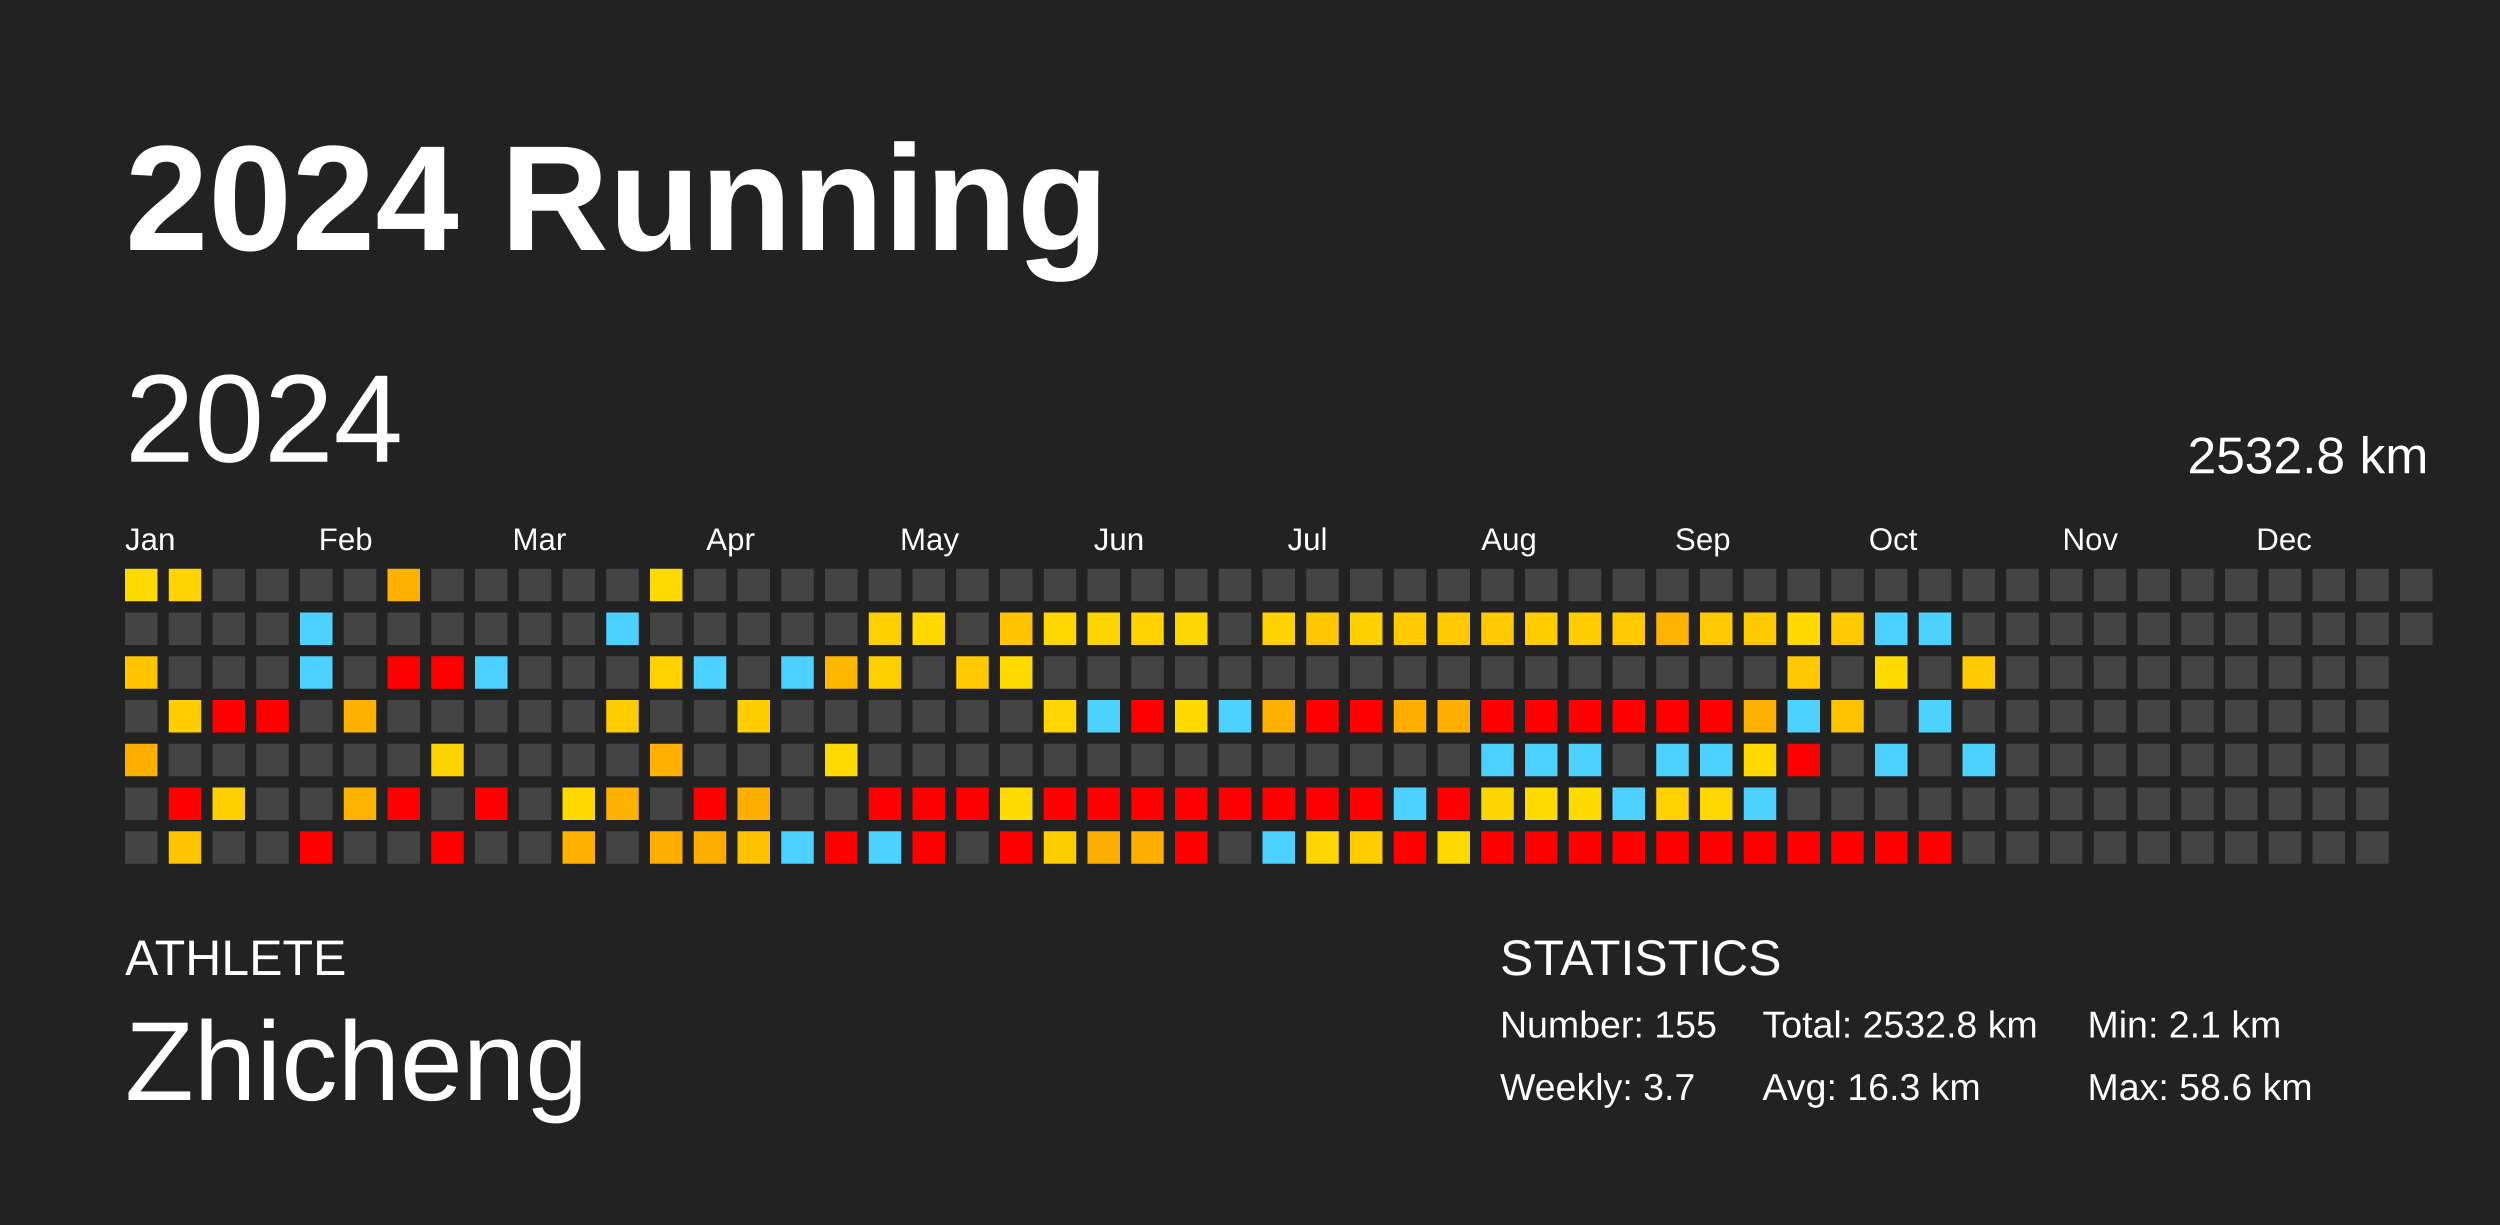
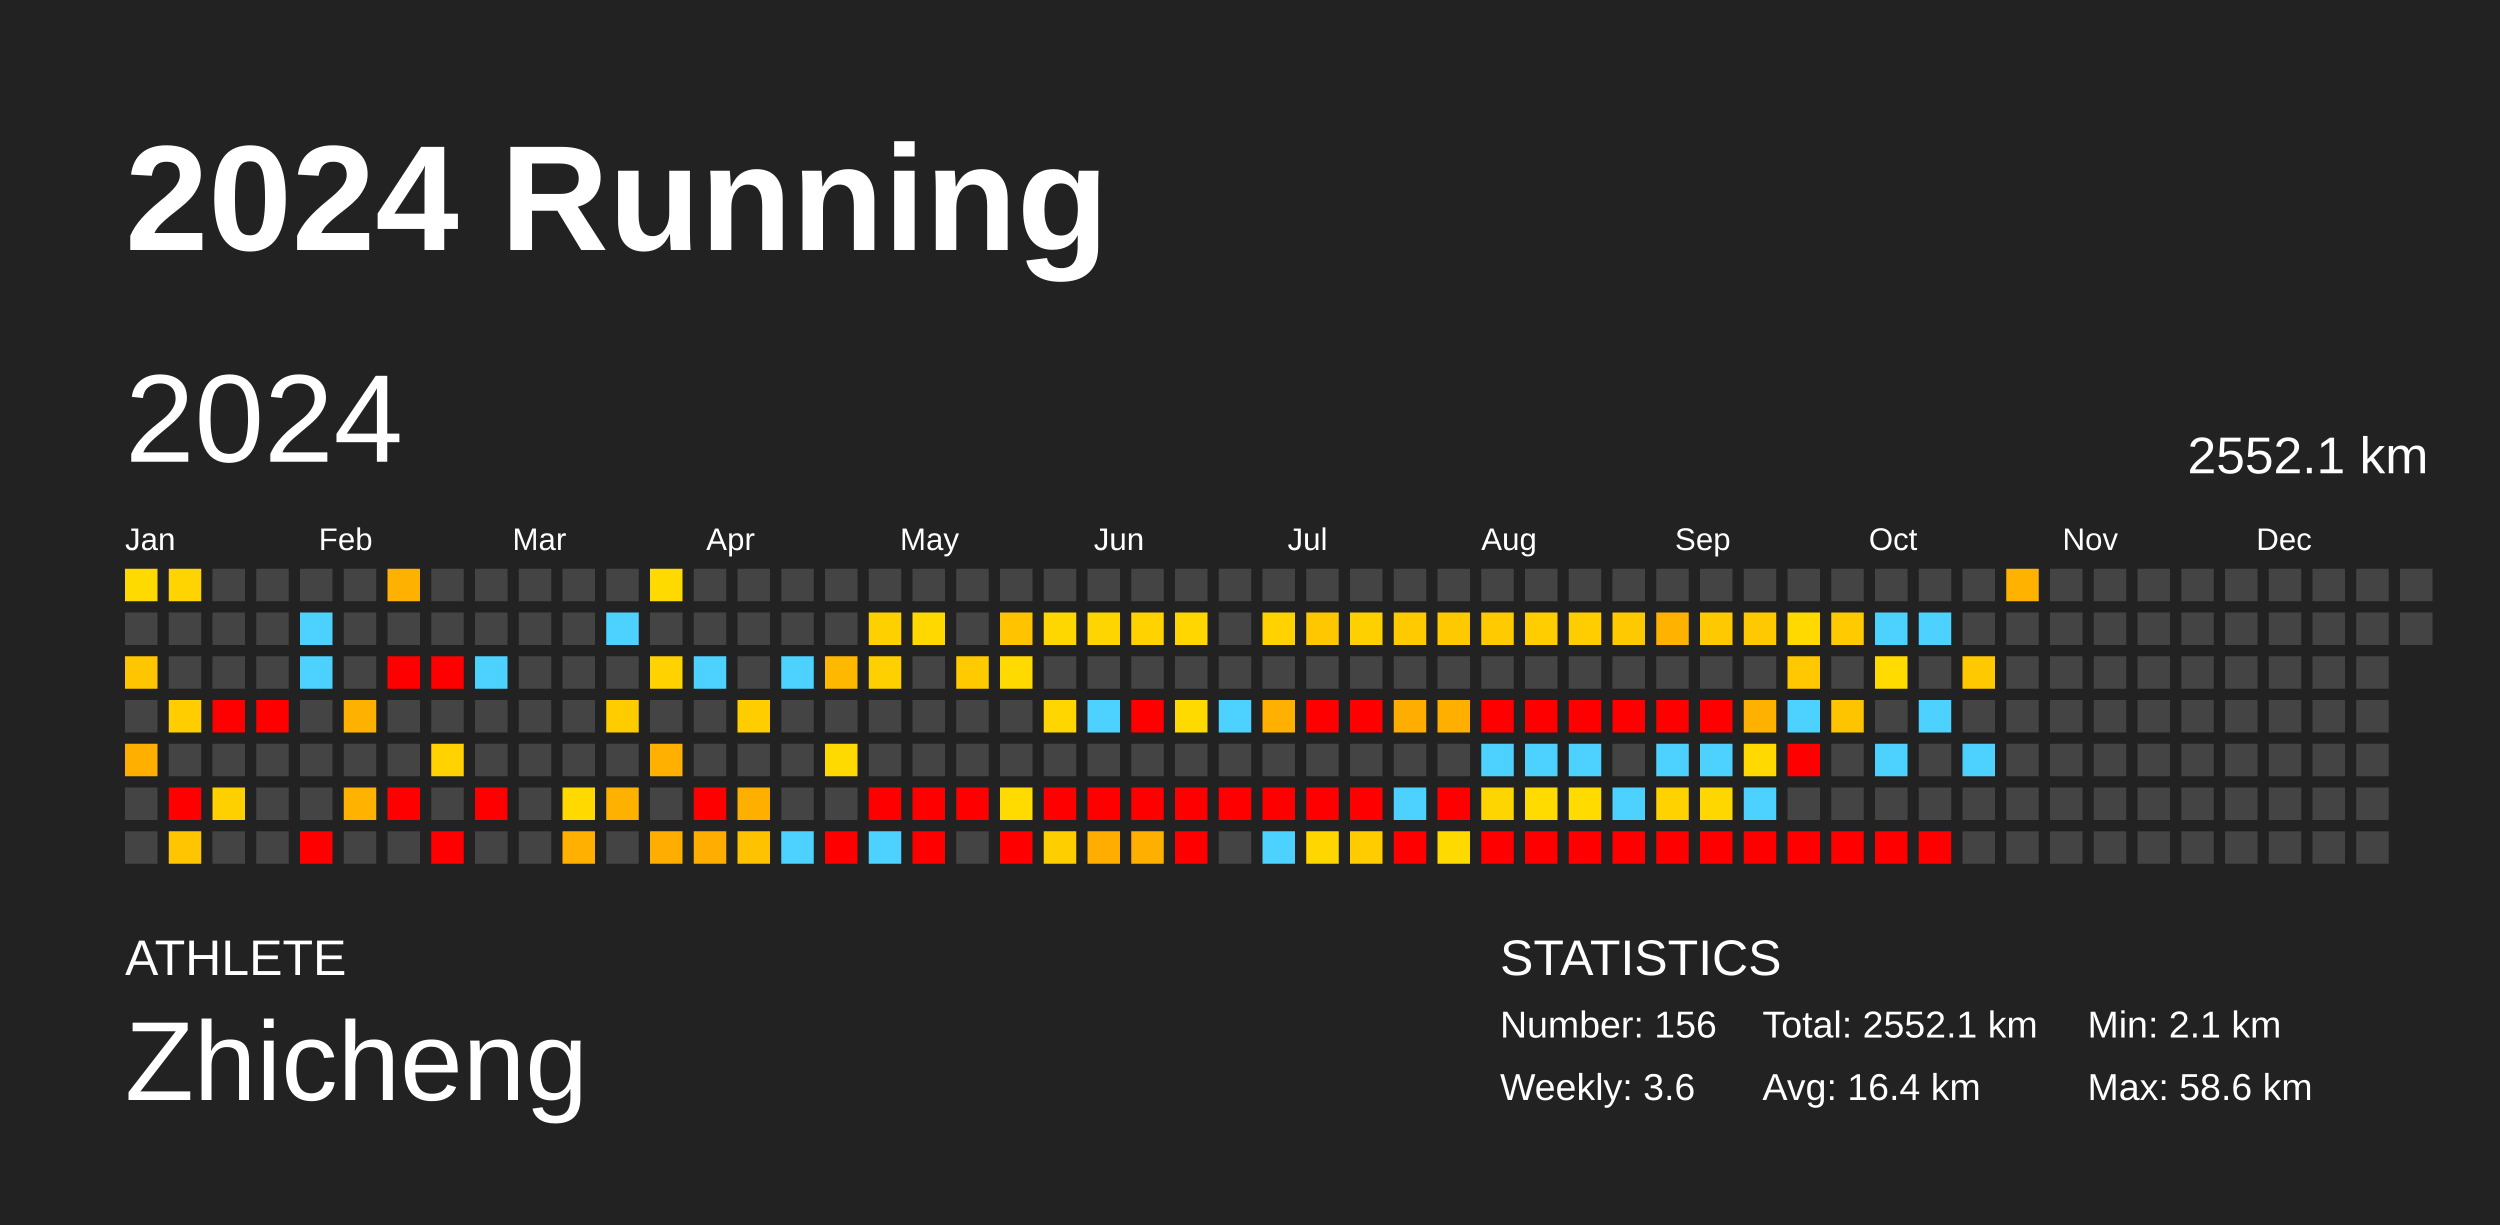
<svg xmlns="http://www.w3.org/2000/svg" baseProfile="full" height="98mm" version="1.1" viewBox="0,0,200,98" width="200mm">
  <defs />
  <rect fill="#222222" height="98" width="200" x="0" y="0" />
  <text fill="#FFFFFF" style="font-size:12px; font-family:Arial; font-weight:bold;" x="10" y="20">2024 Running</text>
  <text fill="#FFFFFF" style="font-size:4px; font-family:Arial" x="10" y="78">ATHLETE</text>
  <text fill="#FFFFFF" style="font-size:9px; font-family:Arial" x="10" y="88">Zhicheng</text>
  <text fill="#FFFFFF" style="font-size:4px; font-family:Arial" x="120" y="78">STATISTICS</text>
-   <text fill="#FFFFFF" style="font-size:3px; font-family:Arial" x="120" y="83">Number: 155</text>
-   <text fill="#FFFFFF" style="font-size:3px; font-family:Arial" x="120" y="88">Weekly: 3.7</text>
-   <text fill="#FFFFFF" style="font-size:3px; font-family:Arial" x="141" y="83">Total: 2532.8 km</text>
-   <text fill="#FFFFFF" style="font-size:3px; font-family:Arial" x="141" y="88">Avg: 16.3 km</text>
+   <text fill="#FFFFFF" style="font-size:3px; font-family:Arial" x="120" y="83">Number: 156</text>
+   <text fill="#FFFFFF" style="font-size:3px; font-family:Arial" x="120" y="88">Weekly: 3.6</text>
+   <text fill="#FFFFFF" style="font-size:3px; font-family:Arial" x="141" y="83">Total: 2552.1 km</text>
+   <text fill="#FFFFFF" style="font-size:3px; font-family:Arial" x="141" y="88">Avg: 16.4 km</text>
  <text fill="#FFFFFF" style="font-size:3px; font-family:Arial" x="167" y="83">Min: 2.1 km</text>
  <text fill="#FFFFFF" style="font-size:3px; font-family:Arial" x="167" y="88">Max: 58.6 km</text>
  <text dominant-baseline="hanging" fill="#FFFFFF" style="font-size:10.0px; font-family:Arial;" x="10" y="30">2024</text>
-   <text dominant-baseline="hanging" fill="#FFFFFF" style="font-size:4.125px; font-family:Arial;" x="175" y="35">2532.8 km</text>
+   <text dominant-baseline="hanging" fill="#FFFFFF" style="font-size:4.125px; font-family:Arial;" x="175" y="35">2552.1 km</text>
  <text fill="#FFFFFF" style="font-size:2.5px; font-family:Arial" x="10.0" y="44">Jan</text>
  <text fill="#FFFFFF" style="font-size:2.5px; font-family:Arial" x="25.5" y="44">Feb</text>
  <text fill="#FFFFFF" style="font-size:2.5px; font-family:Arial" x="41.0" y="44">Mar</text>
  <text fill="#FFFFFF" style="font-size:2.5px; font-family:Arial" x="56.5" y="44">Apr</text>
  <text fill="#FFFFFF" style="font-size:2.5px; font-family:Arial" x="72.0" y="44">May</text>
  <text fill="#FFFFFF" style="font-size:2.5px; font-family:Arial" x="87.5" y="44">Jun</text>
  <text fill="#FFFFFF" style="font-size:2.5px; font-family:Arial" x="103.0" y="44">Jul</text>
  <text fill="#FFFFFF" style="font-size:2.5px; font-family:Arial" x="118.5" y="44">Aug</text>
  <text fill="#FFFFFF" style="font-size:2.5px; font-family:Arial" x="134.0" y="44">Sep</text>
  <text fill="#FFFFFF" style="font-size:2.5px; font-family:Arial" x="149.5" y="44">Oct</text>
  <text fill="#FFFFFF" style="font-size:2.5px; font-family:Arial" x="165.0" y="44">Nov</text>
  <text fill="#FFFFFF" style="font-size:2.5px; font-family:Arial" x="180.5" y="44">Dec</text>
  <rect fill="#ffda00" height="2.6" width="2.6" x="10.0" y="45.5" />
  <rect fill="#444444" height="2.6" width="2.6" x="10.0" y="49.0" />
  <rect fill="#ffc600" height="2.6" width="2.6" x="10.0" y="52.5" />
  <rect fill="#444444" height="2.6" width="2.6" x="10.0" y="56.0" />
  <rect fill="#ffaf00" height="2.6" width="2.6" x="10.0" y="59.5" />
  <rect fill="#444444" height="2.6" width="2.6" x="10.0" y="63.0" />
  <rect fill="#444444" height="2.6" width="2.6" x="10.0" y="66.5" />
  <rect fill="#ffd400" height="2.6" width="2.6" x="13.5" y="45.5" />
  <rect fill="#444444" height="2.6" width="2.6" x="13.5" y="49.0" />
  <rect fill="#444444" height="2.6" width="2.6" x="13.5" y="52.5" />
  <rect fill="#ffcd00" height="2.6" width="2.6" x="13.5" y="56.0" />
  <rect fill="#444444" height="2.6" width="2.6" x="13.5" y="59.5" />
  <rect fill="red" height="2.6" width="2.6" x="13.5" y="63.0" />
  <rect fill="#ffc500" height="2.6" width="2.6" x="13.5" y="66.5" />
  <rect fill="#444444" height="2.6" width="2.6" x="17.0" y="45.5" />
  <rect fill="#444444" height="2.6" width="2.6" x="17.0" y="49.0" />
  <rect fill="#444444" height="2.6" width="2.6" x="17.0" y="52.5" />
  <rect fill="red" height="2.6" width="2.6" x="17.0" y="56.0" />
  <rect fill="#444444" height="2.6" width="2.6" x="17.0" y="59.5" />
  <rect fill="#ffd000" height="2.6" width="2.6" x="17.0" y="63.0" />
  <rect fill="#444444" height="2.6" width="2.6" x="17.0" y="66.5" />
  <rect fill="#444444" height="2.6" width="2.6" x="20.5" y="45.5" />
  <rect fill="#444444" height="2.6" width="2.6" x="20.5" y="49.0" />
  <rect fill="#444444" height="2.6" width="2.6" x="20.5" y="52.5" />
  <rect fill="red" height="2.6" width="2.6" x="20.5" y="56.0" />
  <rect fill="#444444" height="2.6" width="2.6" x="20.5" y="59.5" />
  <rect fill="#444444" height="2.6" width="2.6" x="20.5" y="63.0" />
  <rect fill="#444444" height="2.6" width="2.6" x="20.5" y="66.5" />
  <rect fill="#444444" height="2.6" width="2.6" x="24.0" y="45.5" />
  <rect fill="#4dd2ff" height="2.6" width="2.6" x="24.0" y="49.0" />
  <rect fill="#4dd2ff" height="2.6" width="2.6" x="24.0" y="52.5" />
  <rect fill="#444444" height="2.6" width="2.6" x="24.0" y="56.0" />
  <rect fill="#444444" height="2.6" width="2.6" x="24.0" y="59.5" />
  <rect fill="#444444" height="2.6" width="2.6" x="24.0" y="63.0" />
  <rect fill="red" height="2.6" width="2.6" x="24.0" y="66.5" />
  <rect fill="#444444" height="2.6" width="2.6" x="27.5" y="45.5" />
  <rect fill="#444444" height="2.6" width="2.6" x="27.5" y="49.0" />
  <rect fill="#444444" height="2.6" width="2.6" x="27.5" y="52.5" />
  <rect fill="#ffb100" height="2.6" width="2.6" x="27.5" y="56.0" />
  <rect fill="#444444" height="2.6" width="2.6" x="27.5" y="59.5" />
  <rect fill="#ffb300" height="2.6" width="2.6" x="27.5" y="63.0" />
  <rect fill="#444444" height="2.6" width="2.6" x="27.5" y="66.5" />
  <rect fill="#ffb100" height="2.6" width="2.6" x="31.0" y="45.5" />
  <rect fill="#444444" height="2.6" width="2.6" x="31.0" y="49.0" />
  <rect fill="red" height="2.6" width="2.6" x="31.0" y="52.5" />
  <rect fill="#444444" height="2.6" width="2.6" x="31.0" y="56.0" />
  <rect fill="#444444" height="2.6" width="2.6" x="31.0" y="59.5" />
  <rect fill="red" height="2.6" width="2.6" x="31.0" y="63.0" />
  <rect fill="#444444" height="2.6" width="2.6" x="31.0" y="66.5" />
  <rect fill="#444444" height="2.6" width="2.6" x="34.5" y="45.5" />
  <rect fill="#444444" height="2.6" width="2.6" x="34.5" y="49.0" />
  <rect fill="red" height="2.6" width="2.6" x="34.5" y="52.5" />
  <rect fill="#444444" height="2.6" width="2.6" x="34.5" y="56.0" />
  <rect fill="#ffd200" height="2.6" width="2.6" x="34.5" y="59.5" />
  <rect fill="#444444" height="2.6" width="2.6" x="34.5" y="63.0" />
  <rect fill="red" height="2.6" width="2.6" x="34.5" y="66.5" />
  <rect fill="#444444" height="2.6" width="2.6" x="38.0" y="45.5" />
  <rect fill="#444444" height="2.6" width="2.6" x="38.0" y="49.0" />
  <rect fill="#4dd2ff" height="2.6" width="2.6" x="38.0" y="52.5" />
  <rect fill="#444444" height="2.6" width="2.6" x="38.0" y="56.0" />
  <rect fill="#444444" height="2.6" width="2.6" x="38.0" y="59.5" />
  <rect fill="red" height="2.6" width="2.6" x="38.0" y="63.0" />
  <rect fill="#444444" height="2.6" width="2.6" x="38.0" y="66.5" />
  <rect fill="#444444" height="2.6" width="2.6" x="41.5" y="45.5" />
  <rect fill="#444444" height="2.6" width="2.6" x="41.5" y="49.0" />
  <rect fill="#444444" height="2.6" width="2.6" x="41.5" y="52.5" />
  <rect fill="#444444" height="2.6" width="2.6" x="41.5" y="56.0" />
  <rect fill="#444444" height="2.6" width="2.6" x="41.5" y="59.5" />
  <rect fill="#444444" height="2.6" width="2.6" x="41.5" y="63.0" />
  <rect fill="#444444" height="2.6" width="2.6" x="41.5" y="66.5" />
  <rect fill="#444444" height="2.6" width="2.6" x="45.0" y="45.5" />
  <rect fill="#444444" height="2.6" width="2.6" x="45.0" y="49.0" />
  <rect fill="#444444" height="2.6" width="2.6" x="45.0" y="52.5" />
  <rect fill="#444444" height="2.6" width="2.6" x="45.0" y="56.0" />
  <rect fill="#444444" height="2.6" width="2.6" x="45.0" y="59.5" />
  <rect fill="#ffd900" height="2.6" width="2.6" x="45.0" y="63.0" />
  <rect fill="#ffb000" height="2.6" width="2.6" x="45.0" y="66.5" />
  <rect fill="#444444" height="2.6" width="2.6" x="48.5" y="45.5" />
  <rect fill="#4dd2ff" height="2.6" width="2.6" x="48.5" y="49.0" />
  <rect fill="#444444" height="2.6" width="2.6" x="48.5" y="52.5" />
  <rect fill="#ffcc00" height="2.6" width="2.6" x="48.5" y="56.0" />
  <rect fill="#444444" height="2.6" width="2.6" x="48.5" y="59.5" />
  <rect fill="#ffb100" height="2.6" width="2.6" x="48.5" y="63.0" />
  <rect fill="#444444" height="2.6" width="2.6" x="48.5" y="66.5" />
  <rect fill="#ffda00" height="2.6" width="2.6" x="52.0" y="45.5" />
  <rect fill="#444444" height="2.6" width="2.6" x="52.0" y="49.0" />
  <rect fill="#ffd200" height="2.6" width="2.6" x="52.0" y="52.5" />
  <rect fill="#444444" height="2.6" width="2.6" x="52.0" y="56.0" />
  <rect fill="#ffb000" height="2.6" width="2.6" x="52.0" y="59.5" />
  <rect fill="#444444" height="2.6" width="2.6" x="52.0" y="63.0" />
  <rect fill="#ffae00" height="2.6" width="2.6" x="52.0" y="66.5" />
  <rect fill="#444444" height="2.6" width="2.6" x="55.5" y="45.5" />
  <rect fill="#444444" height="2.6" width="2.6" x="55.5" y="49.0" />
  <rect fill="#4dd2ff" height="2.6" width="2.6" x="55.5" y="52.5" />
  <rect fill="#444444" height="2.6" width="2.6" x="55.5" y="56.0" />
  <rect fill="#444444" height="2.6" width="2.6" x="55.5" y="59.5" />
  <rect fill="red" height="2.6" width="2.6" x="55.5" y="63.0" />
  <rect fill="#ffae00" height="2.6" width="2.6" x="55.5" y="66.5" />
  <rect fill="#444444" height="2.6" width="2.6" x="59.0" y="45.5" />
  <rect fill="#444444" height="2.6" width="2.6" x="59.0" y="49.0" />
  <rect fill="#444444" height="2.6" width="2.6" x="59.0" y="52.5" />
  <rect fill="#ffcd00" height="2.6" width="2.6" x="59.0" y="56.0" />
  <rect fill="#444444" height="2.6" width="2.6" x="59.0" y="59.5" />
  <rect fill="#ffaf00" height="2.6" width="2.6" x="59.0" y="63.0" />
  <rect fill="#ffc200" height="2.6" width="2.6" x="59.0" y="66.5" />
  <rect fill="#444444" height="2.6" width="2.6" x="62.5" y="45.5" />
  <rect fill="#444444" height="2.6" width="2.6" x="62.5" y="49.0" />
  <rect fill="#4dd2ff" height="2.6" width="2.6" x="62.5" y="52.5" />
  <rect fill="#444444" height="2.6" width="2.6" x="62.5" y="56.0" />
  <rect fill="#444444" height="2.6" width="2.6" x="62.5" y="59.5" />
  <rect fill="#444444" height="2.6" width="2.6" x="62.5" y="63.0" />
  <rect fill="#4dd2ff" height="2.6" width="2.6" x="62.5" y="66.5" />
  <rect fill="#444444" height="2.6" width="2.6" x="66.0" y="45.5" />
  <rect fill="#444444" height="2.6" width="2.6" x="66.0" y="49.0" />
  <rect fill="#ffb800" height="2.6" width="2.6" x="66.0" y="52.5" />
  <rect fill="#444444" height="2.6" width="2.6" x="66.0" y="56.0" />
  <rect fill="#ffda00" height="2.6" width="2.6" x="66.0" y="59.5" />
  <rect fill="#444444" height="2.6" width="2.6" x="66.0" y="63.0" />
  <rect fill="red" height="2.6" width="2.6" x="66.0" y="66.5" />
  <rect fill="#444444" height="2.6" width="2.6" x="69.5" y="45.5" />
  <rect fill="#ffd000" height="2.6" width="2.6" x="69.5" y="49.0" />
  <rect fill="#ffd000" height="2.6" width="2.6" x="69.5" y="52.5" />
  <rect fill="#444444" height="2.6" width="2.6" x="69.5" y="56.0" />
  <rect fill="#444444" height="2.6" width="2.6" x="69.5" y="59.5" />
  <rect fill="red" height="2.6" width="2.6" x="69.5" y="63.0" />
  <rect fill="#4dd2ff" height="2.6" width="2.6" x="69.5" y="66.5" />
  <rect fill="#444444" height="2.6" width="2.6" x="73.0" y="45.5" />
  <rect fill="#ffd800" height="2.6" width="2.6" x="73.0" y="49.0" />
  <rect fill="#444444" height="2.6" width="2.6" x="73.0" y="52.5" />
  <rect fill="#444444" height="2.6" width="2.6" x="73.0" y="56.0" />
  <rect fill="#444444" height="2.6" width="2.6" x="73.0" y="59.5" />
  <rect fill="red" height="2.6" width="2.6" x="73.0" y="63.0" />
  <rect fill="red" height="2.6" width="2.6" x="73.0" y="66.5" />
  <rect fill="#444444" height="2.6" width="2.6" x="76.5" y="45.5" />
  <rect fill="#444444" height="2.6" width="2.6" x="76.5" y="49.0" />
  <rect fill="#ffcb00" height="2.6" width="2.6" x="76.5" y="52.5" />
  <rect fill="#444444" height="2.6" width="2.6" x="76.5" y="56.0" />
  <rect fill="#444444" height="2.6" width="2.6" x="76.5" y="59.5" />
  <rect fill="red" height="2.6" width="2.6" x="76.5" y="63.0" />
  <rect fill="#444444" height="2.6" width="2.6" x="76.5" y="66.5" />
  <rect fill="#444444" height="2.6" width="2.6" x="80.0" y="45.5" />
  <rect fill="#ffc300" height="2.6" width="2.6" x="80.0" y="49.0" />
  <rect fill="#ffda00" height="2.6" width="2.6" x="80.0" y="52.5" />
  <rect fill="#444444" height="2.6" width="2.6" x="80.0" y="56.0" />
  <rect fill="#444444" height="2.6" width="2.6" x="80.0" y="59.5" />
  <rect fill="#ffdb00" height="2.6" width="2.6" x="80.0" y="63.0" />
  <rect fill="red" height="2.6" width="2.6" x="80.0" y="66.5" />
  <rect fill="#444444" height="2.6" width="2.6" x="83.5" y="45.5" />
  <rect fill="#ffd700" height="2.6" width="2.6" x="83.5" y="49.0" />
  <rect fill="#444444" height="2.6" width="2.6" x="83.5" y="52.5" />
  <rect fill="#ffd600" height="2.6" width="2.6" x="83.5" y="56.0" />
  <rect fill="#444444" height="2.6" width="2.6" x="83.5" y="59.5" />
  <rect fill="red" height="2.6" width="2.6" x="83.5" y="63.0" />
  <rect fill="#ffce00" height="2.6" width="2.6" x="83.5" y="66.5" />
  <rect fill="#444444" height="2.6" width="2.6" x="87.0" y="45.5" />
  <rect fill="#ffd500" height="2.6" width="2.6" x="87.0" y="49.0" />
  <rect fill="#444444" height="2.6" width="2.6" x="87.0" y="52.5" />
  <rect fill="#4dd2ff" height="2.6" width="2.6" x="87.0" y="56.0" />
  <rect fill="#444444" height="2.6" width="2.6" x="87.0" y="59.5" />
  <rect fill="red" height="2.6" width="2.6" x="87.0" y="63.0" />
  <rect fill="#ffae00" height="2.6" width="2.6" x="87.0" y="66.5" />
  <rect fill="#444444" height="2.6" width="2.6" x="90.5" y="45.5" />
  <rect fill="#ffd200" height="2.6" width="2.6" x="90.5" y="49.0" />
  <rect fill="#444444" height="2.6" width="2.6" x="90.5" y="52.5" />
  <rect fill="red" height="2.6" width="2.6" x="90.5" y="56.0" />
  <rect fill="#444444" height="2.6" width="2.6" x="90.5" y="59.5" />
  <rect fill="red" height="2.6" width="2.6" x="90.5" y="63.0" />
  <rect fill="#ffaf00" height="2.6" width="2.6" x="90.5" y="66.5" />
  <rect fill="#444444" height="2.6" width="2.6" x="94.0" y="45.5" />
  <rect fill="#ffd600" height="2.6" width="2.6" x="94.0" y="49.0" />
  <rect fill="#444444" height="2.6" width="2.6" x="94.0" y="52.5" />
  <rect fill="#ffda00" height="2.6" width="2.6" x="94.0" y="56.0" />
  <rect fill="#444444" height="2.6" width="2.6" x="94.0" y="59.5" />
  <rect fill="red" height="2.6" width="2.6" x="94.0" y="63.0" />
  <rect fill="red" height="2.6" width="2.6" x="94.0" y="66.5" />
  <rect fill="#444444" height="2.6" width="2.6" x="97.5" y="45.5" />
  <rect fill="#444444" height="2.6" width="2.6" x="97.5" y="49.0" />
  <rect fill="#444444" height="2.6" width="2.6" x="97.5" y="52.5" />
  <rect fill="#4dd2ff" height="2.6" width="2.6" x="97.5" y="56.0" />
  <rect fill="#444444" height="2.6" width="2.6" x="97.5" y="59.5" />
  <rect fill="red" height="2.6" width="2.6" x="97.5" y="63.0" />
  <rect fill="#444444" height="2.6" width="2.6" x="97.5" y="66.5" />
  <rect fill="#444444" height="2.6" width="2.6" x="101.0" y="45.5" />
  <rect fill="#ffd200" height="2.6" width="2.6" x="101.0" y="49.0" />
  <rect fill="#444444" height="2.6" width="2.6" x="101.0" y="52.5" />
  <rect fill="#ffb000" height="2.6" width="2.6" x="101.0" y="56.0" />
  <rect fill="#444444" height="2.6" width="2.6" x="101.0" y="59.5" />
  <rect fill="red" height="2.6" width="2.6" x="101.0" y="63.0" />
  <rect fill="#4dd2ff" height="2.6" width="2.6" x="101.0" y="66.5" />
  <rect fill="#444444" height="2.6" width="2.6" x="104.5" y="45.5" />
  <rect fill="#ffc700" height="2.6" width="2.6" x="104.5" y="49.0" />
  <rect fill="#444444" height="2.6" width="2.6" x="104.5" y="52.5" />
  <rect fill="red" height="2.6" width="2.6" x="104.5" y="56.0" />
  <rect fill="#444444" height="2.6" width="2.6" x="104.5" y="59.5" />
  <rect fill="red" height="2.6" width="2.6" x="104.5" y="63.0" />
  <rect fill="#ffd600" height="2.6" width="2.6" x="104.5" y="66.5" />
  <rect fill="#444444" height="2.6" width="2.6" x="108.0" y="45.5" />
  <rect fill="#ffd000" height="2.6" width="2.6" x="108.0" y="49.0" />
  <rect fill="#444444" height="2.6" width="2.6" x="108.0" y="52.5" />
  <rect fill="red" height="2.6" width="2.6" x="108.0" y="56.0" />
  <rect fill="#444444" height="2.6" width="2.6" x="108.0" y="59.5" />
  <rect fill="red" height="2.6" width="2.6" x="108.0" y="63.0" />
  <rect fill="#ffcc00" height="2.6" width="2.6" x="108.0" y="66.5" />
  <rect fill="#444444" height="2.6" width="2.6" x="111.5" y="45.5" />
  <rect fill="#ffcb00" height="2.6" width="2.6" x="111.5" y="49.0" />
  <rect fill="#444444" height="2.6" width="2.6" x="111.5" y="52.5" />
  <rect fill="#ffae00" height="2.6" width="2.6" x="111.5" y="56.0" />
  <rect fill="#444444" height="2.6" width="2.6" x="111.5" y="59.5" />
  <rect fill="#4dd2ff" height="2.6" width="2.6" x="111.5" y="63.0" />
  <rect fill="red" height="2.6" width="2.6" x="111.5" y="66.5" />
  <rect fill="#444444" height="2.6" width="2.6" x="115.0" y="45.5" />
  <rect fill="#ffc900" height="2.6" width="2.6" x="115.0" y="49.0" />
  <rect fill="#444444" height="2.6" width="2.6" x="115.0" y="52.5" />
  <rect fill="#ffaf00" height="2.6" width="2.6" x="115.0" y="56.0" />
  <rect fill="#444444" height="2.6" width="2.6" x="115.0" y="59.5" />
  <rect fill="red" height="2.6" width="2.6" x="115.0" y="63.0" />
  <rect fill="#ffda00" height="2.6" width="2.6" x="115.0" y="66.5" />
  <rect fill="#444444" height="2.6" width="2.6" x="118.5" y="45.5" />
  <rect fill="#ffca00" height="2.6" width="2.6" x="118.5" y="49.0" />
  <rect fill="#444444" height="2.6" width="2.6" x="118.5" y="52.5" />
  <rect fill="red" height="2.6" width="2.6" x="118.5" y="56.0" />
  <rect fill="#4dd2ff" height="2.6" width="2.6" x="118.5" y="59.5" />
  <rect fill="#ffd500" height="2.6" width="2.6" x="118.5" y="63.0" />
  <rect fill="red" height="2.6" width="2.6" x="118.5" y="66.5" />
  <rect fill="#444444" height="2.6" width="2.6" x="122.0" y="45.5" />
  <rect fill="#ffcd00" height="2.6" width="2.6" x="122.0" y="49.0" />
  <rect fill="#444444" height="2.6" width="2.6" x="122.0" y="52.5" />
  <rect fill="red" height="2.6" width="2.6" x="122.0" y="56.0" />
  <rect fill="#4dd2ff" height="2.6" width="2.6" x="122.0" y="59.5" />
  <rect fill="#ffdb00" height="2.6" width="2.6" x="122.0" y="63.0" />
  <rect fill="red" height="2.6" width="2.6" x="122.0" y="66.5" />
  <rect fill="#444444" height="2.6" width="2.6" x="125.5" y="45.5" />
  <rect fill="#ffcd00" height="2.6" width="2.6" x="125.5" y="49.0" />
  <rect fill="#444444" height="2.6" width="2.6" x="125.5" y="52.5" />
  <rect fill="red" height="2.6" width="2.6" x="125.5" y="56.0" />
  <rect fill="#4dd2ff" height="2.6" width="2.6" x="125.5" y="59.5" />
  <rect fill="#ffdb00" height="2.6" width="2.6" x="125.5" y="63.0" />
  <rect fill="red" height="2.6" width="2.6" x="125.5" y="66.5" />
  <rect fill="#444444" height="2.6" width="2.6" x="129.0" y="45.5" />
  <rect fill="#ffc900" height="2.6" width="2.6" x="129.0" y="49.0" />
  <rect fill="#444444" height="2.6" width="2.6" x="129.0" y="52.5" />
  <rect fill="red" height="2.6" width="2.6" x="129.0" y="56.0" />
  <rect fill="#444444" height="2.6" width="2.6" x="129.0" y="59.5" />
  <rect fill="#4dd2ff" height="2.6" width="2.6" x="129.0" y="63.0" />
  <rect fill="red" height="2.6" width="2.6" x="129.0" y="66.5" />
  <rect fill="#444444" height="2.6" width="2.6" x="132.5" y="45.5" />
  <rect fill="#ffb200" height="2.6" width="2.6" x="132.5" y="49.0" />
  <rect fill="#444444" height="2.6" width="2.6" x="132.5" y="52.5" />
  <rect fill="red" height="2.6" width="2.6" x="132.5" y="56.0" />
  <rect fill="#4dd2ff" height="2.6" width="2.6" x="132.5" y="59.5" />
  <rect fill="#ffd200" height="2.6" width="2.6" x="132.5" y="63.0" />
  <rect fill="red" height="2.6" width="2.6" x="132.5" y="66.5" />
  <rect fill="#444444" height="2.6" width="2.6" x="136.0" y="45.5" />
  <rect fill="#ffc900" height="2.6" width="2.6" x="136.0" y="49.0" />
  <rect fill="#444444" height="2.6" width="2.6" x="136.0" y="52.5" />
  <rect fill="red" height="2.6" width="2.6" x="136.0" y="56.0" />
  <rect fill="#4dd2ff" height="2.6" width="2.6" x="136.0" y="59.5" />
  <rect fill="#ffd700" height="2.6" width="2.6" x="136.0" y="63.0" />
  <rect fill="red" height="2.6" width="2.6" x="136.0" y="66.5" />
  <rect fill="#444444" height="2.6" width="2.6" x="139.5" y="45.5" />
  <rect fill="#ffc900" height="2.6" width="2.6" x="139.5" y="49.0" />
  <rect fill="#444444" height="2.6" width="2.6" x="139.5" y="52.5" />
  <rect fill="#ffb100" height="2.6" width="2.6" x="139.5" y="56.0" />
  <rect fill="#ffd900" height="2.6" width="2.6" x="139.5" y="59.5" />
  <rect fill="#4dd2ff" height="2.6" width="2.6" x="139.5" y="63.0" />
  <rect fill="red" height="2.6" width="2.6" x="139.5" y="66.5" />
  <rect fill="#444444" height="2.6" width="2.6" x="143.0" y="45.5" />
  <rect fill="#ffd900" height="2.6" width="2.6" x="143.0" y="49.0" />
  <rect fill="#ffc800" height="2.6" width="2.6" x="143.0" y="52.5" />
  <rect fill="#4dd2ff" height="2.6" width="2.6" x="143.0" y="56.0" />
  <rect fill="red" height="2.6" width="2.6" x="143.0" y="59.5" />
  <rect fill="#444444" height="2.6" width="2.6" x="143.0" y="63.0" />
  <rect fill="red" height="2.6" width="2.6" x="143.0" y="66.5" />
  <rect fill="#444444" height="2.6" width="2.6" x="146.5" y="45.5" />
  <rect fill="#ffcb00" height="2.6" width="2.6" x="146.5" y="49.0" />
  <rect fill="#444444" height="2.6" width="2.6" x="146.5" y="52.5" />
  <rect fill="#ffc400" height="2.6" width="2.6" x="146.5" y="56.0" />
  <rect fill="#444444" height="2.6" width="2.6" x="146.5" y="59.5" />
  <rect fill="#444444" height="2.6" width="2.6" x="146.5" y="63.0" />
  <rect fill="red" height="2.6" width="2.6" x="146.5" y="66.5" />
  <rect fill="#444444" height="2.6" width="2.6" x="150.0" y="45.5" />
  <rect fill="#4dd2ff" height="2.6" width="2.6" x="150.0" y="49.0" />
  <rect fill="#ffdb00" height="2.6" width="2.6" x="150.0" y="52.5" />
  <rect fill="#444444" height="2.6" width="2.6" x="150.0" y="56.0" />
  <rect fill="#4dd2ff" height="2.6" width="2.6" x="150.0" y="59.5" />
  <rect fill="#444444" height="2.6" width="2.6" x="150.0" y="63.0" />
  <rect fill="red" height="2.6" width="2.6" x="150.0" y="66.5" />
  <rect fill="#444444" height="2.6" width="2.6" x="153.5" y="45.5" />
  <rect fill="#4dd2ff" height="2.6" width="2.6" x="153.5" y="49.0" />
  <rect fill="#444444" height="2.6" width="2.6" x="153.5" y="52.5" />
  <rect fill="#4dd2ff" height="2.6" width="2.6" x="153.5" y="56.0" />
  <rect fill="#444444" height="2.6" width="2.6" x="153.5" y="59.5" />
  <rect fill="#444444" height="2.6" width="2.6" x="153.5" y="63.0" />
  <rect fill="red" height="2.6" width="2.6" x="153.5" y="66.5" />
  <rect fill="#444444" height="2.6" width="2.6" x="157.0" y="45.5" />
  <rect fill="#444444" height="2.6" width="2.6" x="157.0" y="49.0" />
  <rect fill="#ffc900" height="2.6" width="2.6" x="157.0" y="52.5" />
  <rect fill="#444444" height="2.6" width="2.6" x="157.0" y="56.0" />
  <rect fill="#4dd2ff" height="2.6" width="2.6" x="157.0" y="59.5" />
  <rect fill="#444444" height="2.6" width="2.6" x="157.0" y="63.0" />
  <rect fill="#444444" height="2.6" width="2.6" x="157.0" y="66.5" />
-   <rect fill="#444444" height="2.6" width="2.6" x="160.5" y="45.5" />
+   <rect fill="#ffb200" height="2.6" width="2.6" x="160.5" y="45.5" />
  <rect fill="#444444" height="2.6" width="2.6" x="160.5" y="49.0" />
  <rect fill="#444444" height="2.6" width="2.6" x="160.5" y="52.5" />
  <rect fill="#444444" height="2.6" width="2.6" x="160.5" y="56.0" />
  <rect fill="#444444" height="2.6" width="2.6" x="160.5" y="59.5" />
  <rect fill="#444444" height="2.6" width="2.6" x="160.5" y="63.0" />
  <rect fill="#444444" height="2.6" width="2.6" x="160.5" y="66.5" />
  <rect fill="#444444" height="2.6" width="2.6" x="164.0" y="45.5" />
  <rect fill="#444444" height="2.6" width="2.6" x="164.0" y="49.0" />
  <rect fill="#444444" height="2.6" width="2.6" x="164.0" y="52.5" />
  <rect fill="#444444" height="2.6" width="2.6" x="164.0" y="56.0" />
  <rect fill="#444444" height="2.6" width="2.6" x="164.0" y="59.5" />
  <rect fill="#444444" height="2.6" width="2.6" x="164.0" y="63.0" />
  <rect fill="#444444" height="2.6" width="2.6" x="164.0" y="66.5" />
  <rect fill="#444444" height="2.6" width="2.6" x="167.5" y="45.5" />
  <rect fill="#444444" height="2.6" width="2.6" x="167.5" y="49.0" />
  <rect fill="#444444" height="2.6" width="2.6" x="167.5" y="52.5" />
  <rect fill="#444444" height="2.6" width="2.6" x="167.5" y="56.0" />
  <rect fill="#444444" height="2.6" width="2.6" x="167.5" y="59.5" />
  <rect fill="#444444" height="2.6" width="2.6" x="167.5" y="63.0" />
  <rect fill="#444444" height="2.6" width="2.6" x="167.5" y="66.5" />
  <rect fill="#444444" height="2.6" width="2.6" x="171.0" y="45.5" />
  <rect fill="#444444" height="2.6" width="2.6" x="171.0" y="49.0" />
  <rect fill="#444444" height="2.6" width="2.6" x="171.0" y="52.5" />
  <rect fill="#444444" height="2.6" width="2.6" x="171.0" y="56.0" />
  <rect fill="#444444" height="2.6" width="2.6" x="171.0" y="59.5" />
  <rect fill="#444444" height="2.6" width="2.6" x="171.0" y="63.0" />
  <rect fill="#444444" height="2.6" width="2.6" x="171.0" y="66.5" />
  <rect fill="#444444" height="2.6" width="2.6" x="174.5" y="45.5" />
  <rect fill="#444444" height="2.6" width="2.6" x="174.5" y="49.0" />
  <rect fill="#444444" height="2.6" width="2.6" x="174.5" y="52.5" />
  <rect fill="#444444" height="2.6" width="2.6" x="174.5" y="56.0" />
  <rect fill="#444444" height="2.6" width="2.6" x="174.5" y="59.5" />
  <rect fill="#444444" height="2.6" width="2.6" x="174.5" y="63.0" />
  <rect fill="#444444" height="2.6" width="2.6" x="174.5" y="66.5" />
  <rect fill="#444444" height="2.6" width="2.6" x="178.0" y="45.5" />
  <rect fill="#444444" height="2.6" width="2.6" x="178.0" y="49.0" />
  <rect fill="#444444" height="2.6" width="2.6" x="178.0" y="52.5" />
  <rect fill="#444444" height="2.6" width="2.6" x="178.0" y="56.0" />
  <rect fill="#444444" height="2.6" width="2.6" x="178.0" y="59.5" />
  <rect fill="#444444" height="2.6" width="2.6" x="178.0" y="63.0" />
  <rect fill="#444444" height="2.6" width="2.6" x="178.0" y="66.5" />
  <rect fill="#444444" height="2.6" width="2.6" x="181.5" y="45.5" />
  <rect fill="#444444" height="2.6" width="2.6" x="181.5" y="49.0" />
  <rect fill="#444444" height="2.6" width="2.6" x="181.5" y="52.5" />
  <rect fill="#444444" height="2.6" width="2.6" x="181.5" y="56.0" />
  <rect fill="#444444" height="2.6" width="2.6" x="181.5" y="59.5" />
  <rect fill="#444444" height="2.6" width="2.6" x="181.5" y="63.0" />
  <rect fill="#444444" height="2.6" width="2.6" x="181.5" y="66.5" />
  <rect fill="#444444" height="2.6" width="2.6" x="185.0" y="45.5" />
  <rect fill="#444444" height="2.6" width="2.6" x="185.0" y="49.0" />
  <rect fill="#444444" height="2.6" width="2.6" x="185.0" y="52.5" />
  <rect fill="#444444" height="2.6" width="2.6" x="185.0" y="56.0" />
  <rect fill="#444444" height="2.6" width="2.6" x="185.0" y="59.5" />
  <rect fill="#444444" height="2.6" width="2.6" x="185.0" y="63.0" />
  <rect fill="#444444" height="2.6" width="2.6" x="185.0" y="66.5" />
  <rect fill="#444444" height="2.6" width="2.6" x="188.5" y="45.5" />
  <rect fill="#444444" height="2.6" width="2.6" x="188.5" y="49.0" />
  <rect fill="#444444" height="2.6" width="2.6" x="188.5" y="52.5" />
  <rect fill="#444444" height="2.6" width="2.6" x="188.5" y="56.0" />
  <rect fill="#444444" height="2.6" width="2.6" x="188.5" y="59.5" />
  <rect fill="#444444" height="2.6" width="2.6" x="188.5" y="63.0" />
  <rect fill="#444444" height="2.6" width="2.6" x="188.5" y="66.5" />
  <rect fill="#444444" height="2.6" width="2.6" x="192.0" y="45.5" />
  <rect fill="#444444" height="2.6" width="2.6" x="192.0" y="49.0" />
</svg>
